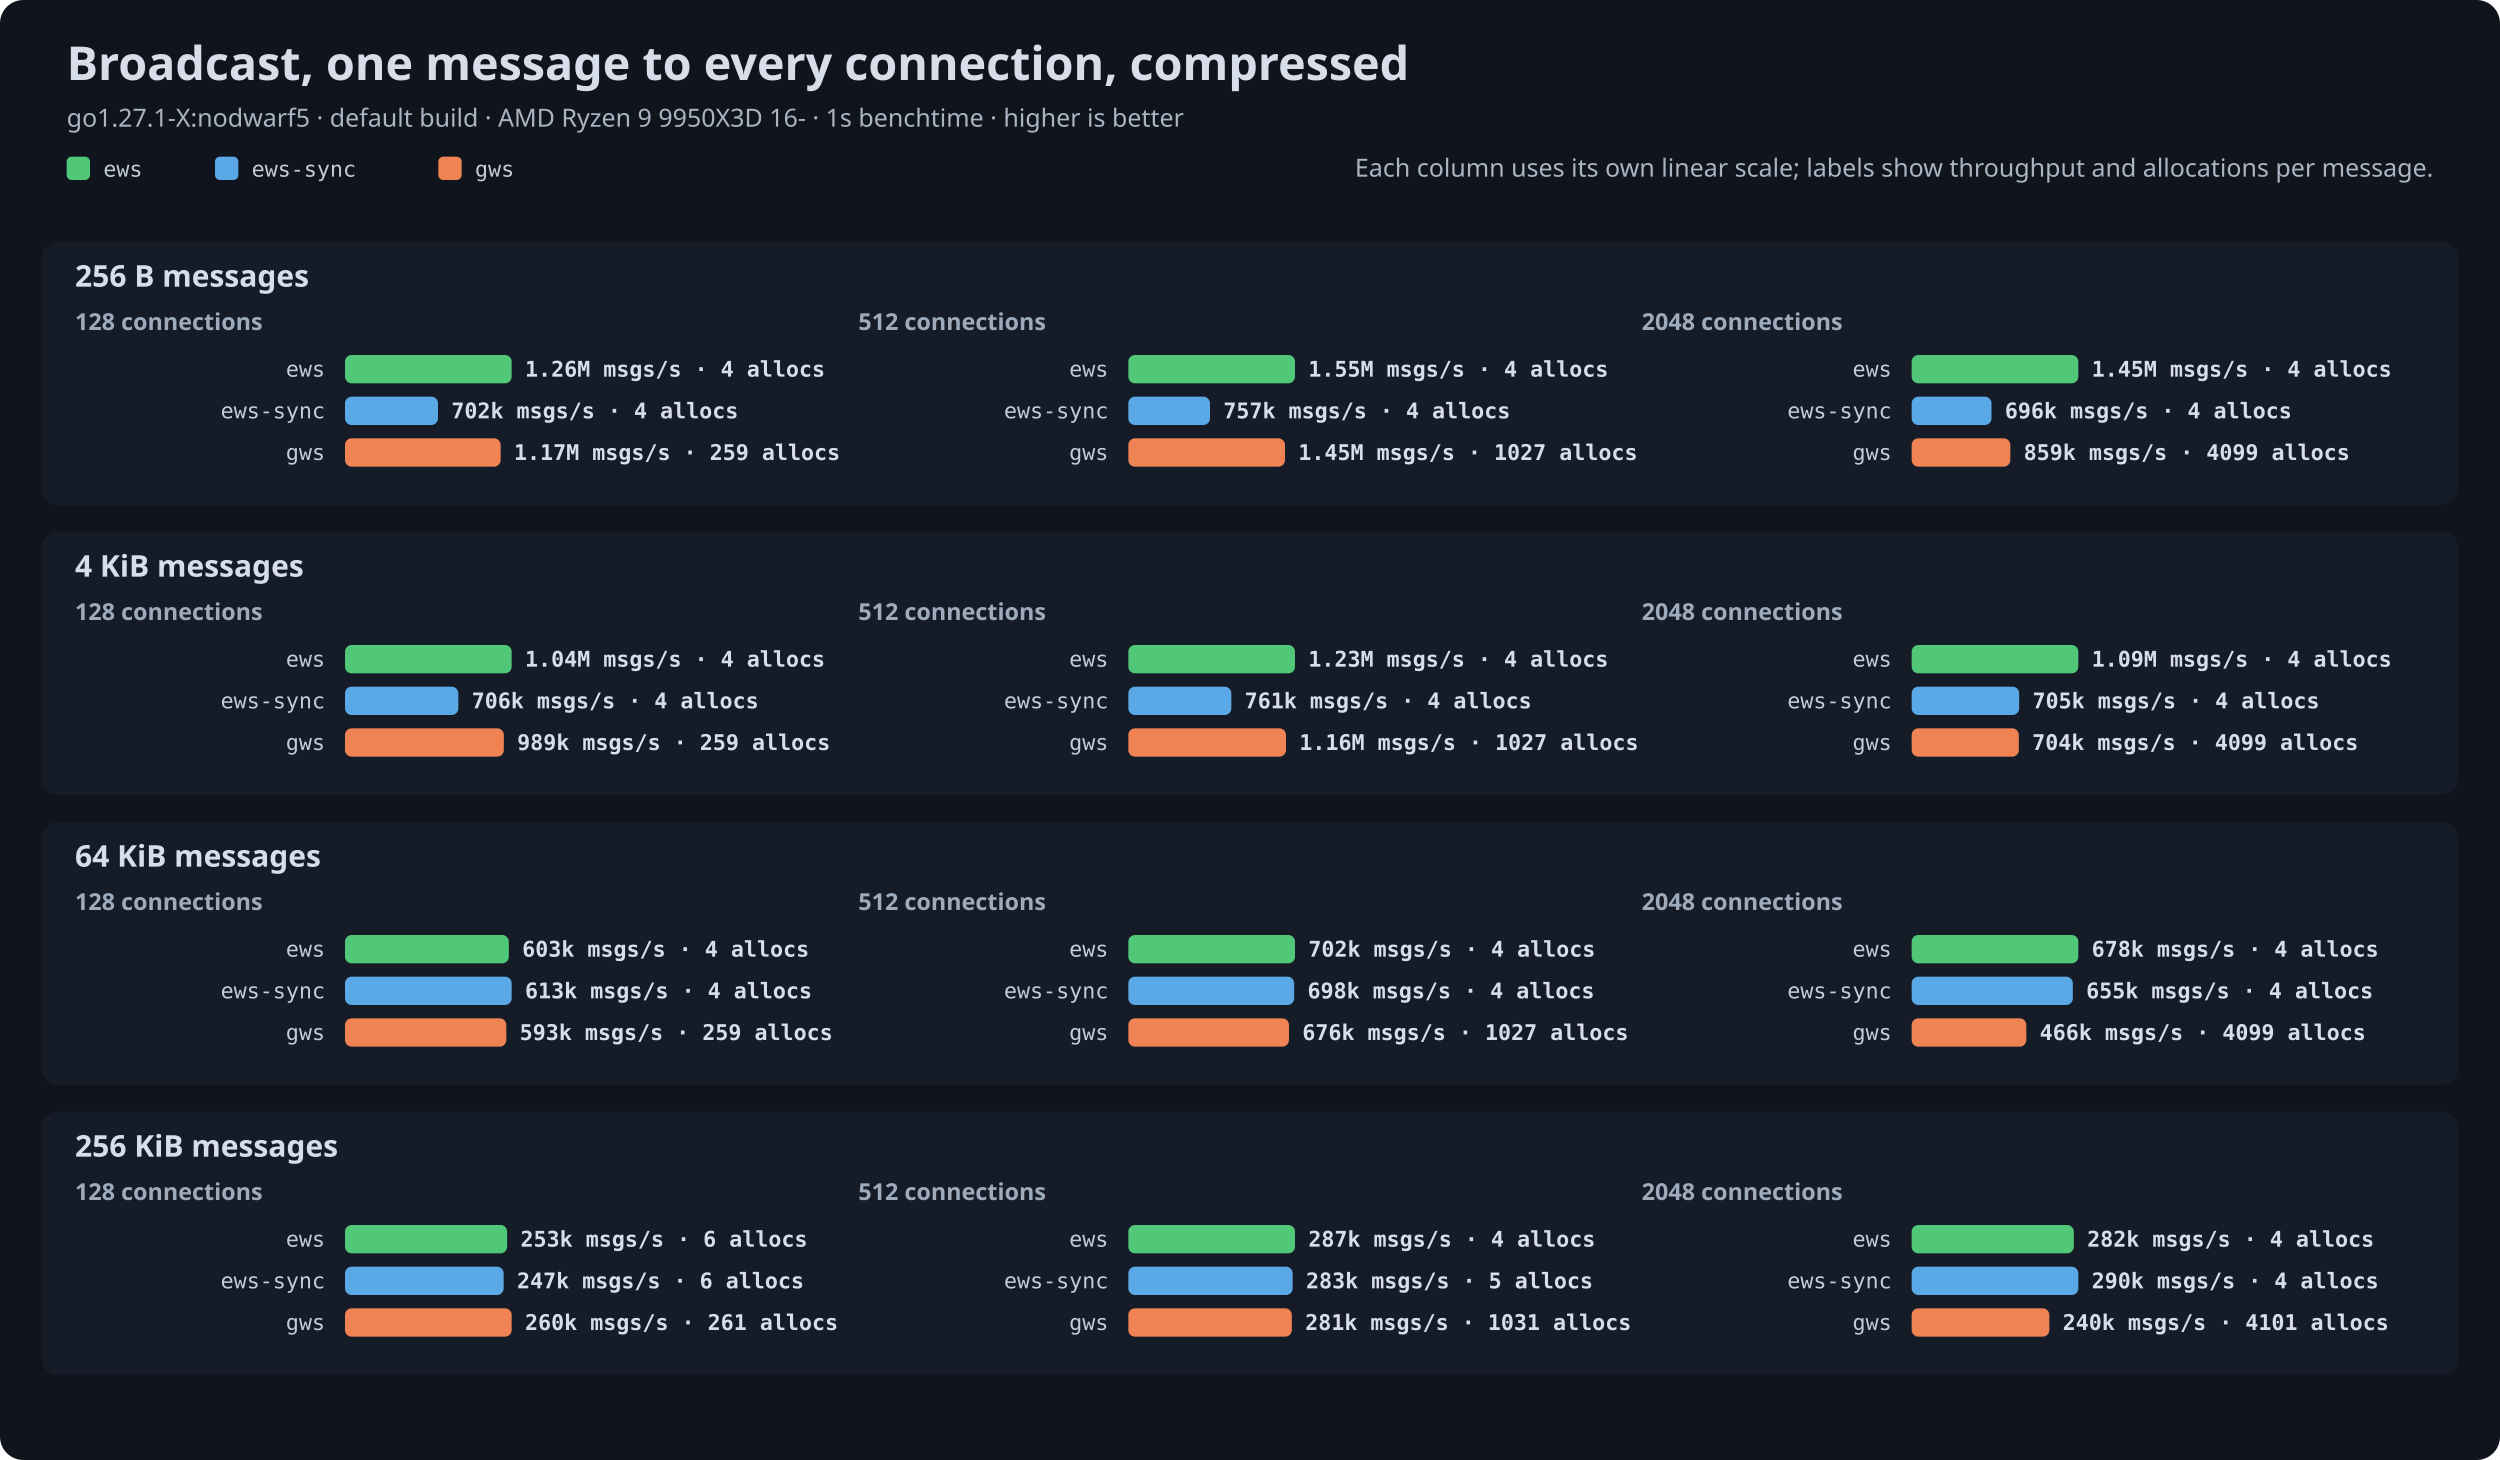
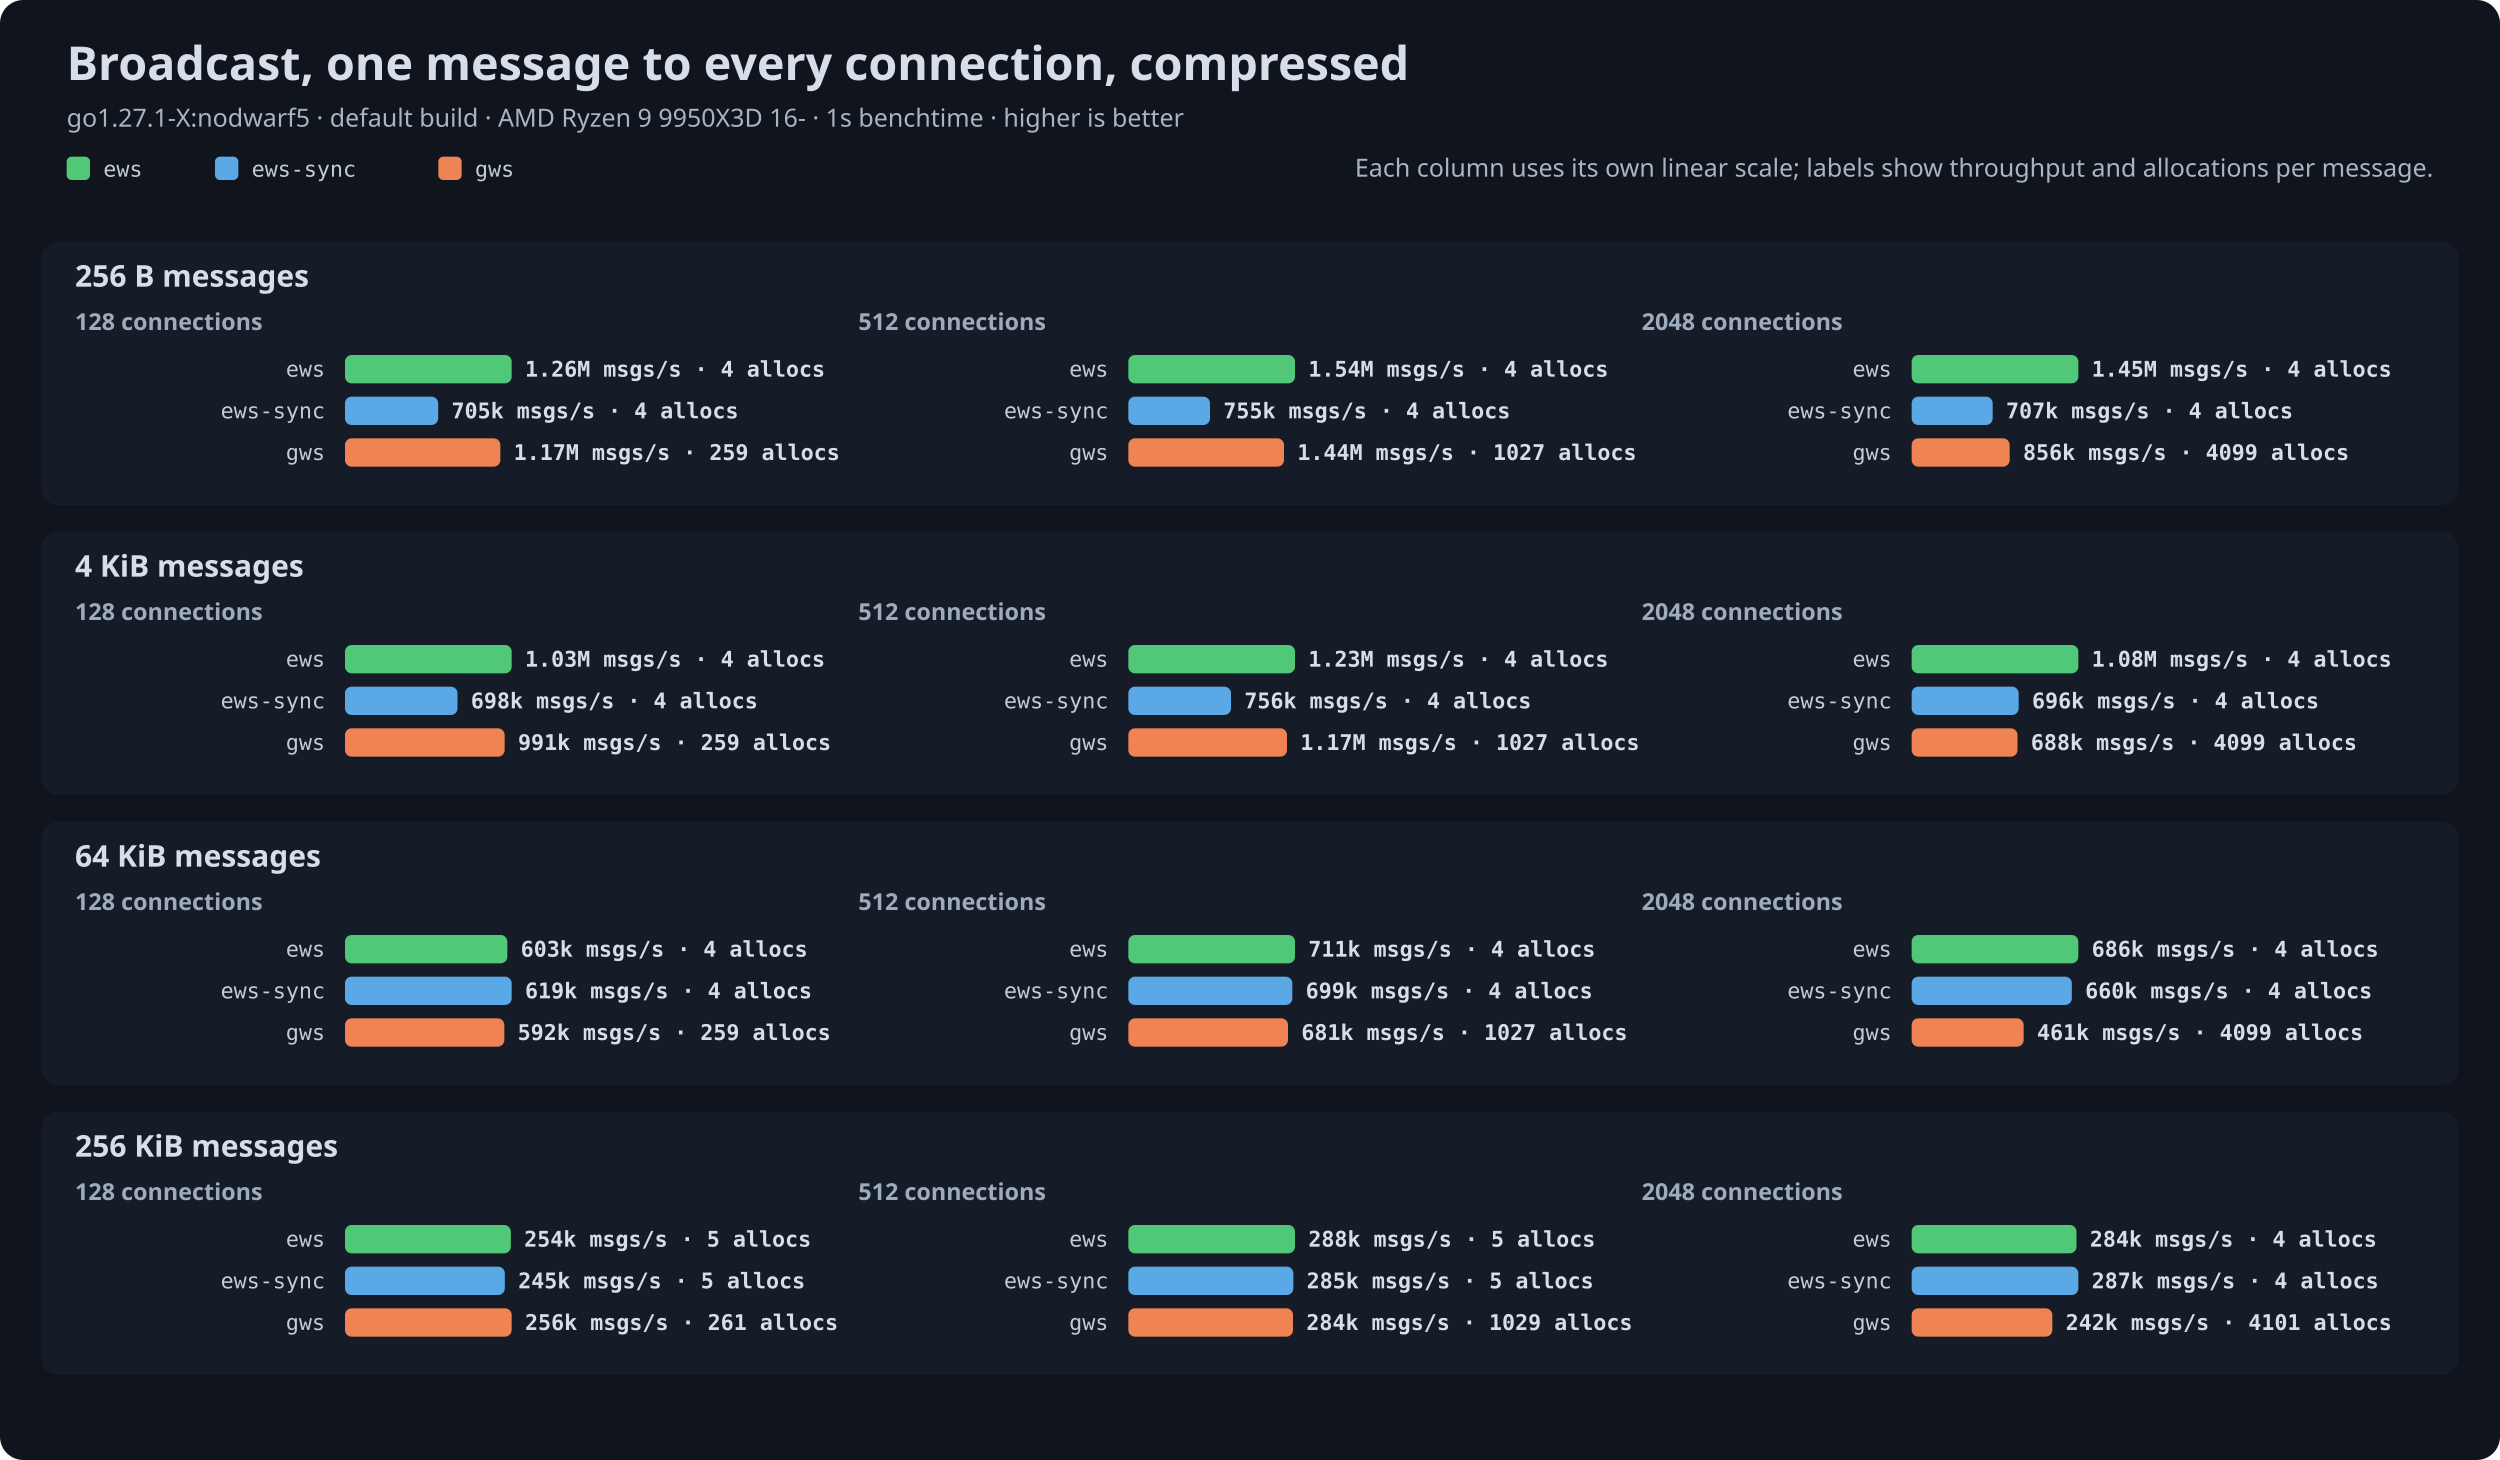
<svg xmlns="http://www.w3.org/2000/svg" width="1500" height="876" viewBox="0 0 1500 876" role="img" aria-labelledby="title desc">
  <style>text{font-family:ui-monospace,SFMono-Regular,Menlo,Consolas,monospace;fill:#d8dee9}.title{font-family:ui-sans-serif,system-ui,sans-serif;font-size:28px;font-weight:700}.subtitle{font-family:ui-sans-serif,system-ui,sans-serif;font-size:15px;fill:#aab4c3}.group{font-family:ui-sans-serif,system-ui,sans-serif;font-size:18px;font-weight:650}.contract{font-family:ui-sans-serif,system-ui,sans-serif;font-size:14px;font-weight:650;fill:#9eabbc}.series{font-size:13px;fill:#c4ccd8}.value{font-size:13px;font-weight:650}.panel{fill:#151c27}</style>
  <rect width="1500" height="876" rx="14" fill="#10151d" />
  <text class="title" x="40" y="48">Broadcast, one message to every connection, compressed</text>
  <text class="subtitle" x="40" y="76">go1.27.1-X:nodwarf5 · default build · AMD Ryzen 9 9950X3D 16- · 1s benchtime · higher is better</text>
  <rect x="40" y="94" width="14" height="14" rx="3" fill="#50c878" />
  <text class="series" x="62" y="106">ews</text>
  <rect x="129" y="94" width="14" height="14" rx="3" fill="#5aa9e6" />
  <text class="series" x="151" y="106">ews-sync</text>
  <rect x="263" y="94" width="14" height="14" rx="3" fill="#ef8354" />
  <text class="series" x="285" y="106">gws</text>
  <text class="subtitle" x="1460" y="106" text-anchor="end">Each column uses its own linear scale; labels show throughput and allocations per message.</text>
  <g transform="translate(0,145)">
    <rect class="panel" x="25" y="0" width="1450" height="158" rx="10" />
    <text class="group" x="45" y="27">256 B messages</text>
    <text class="contract" x="45" y="53">128 connections</text>
    <text class="series" x="195" y="81" text-anchor="end">ews</text>
    <rect x="207" y="68" width="100.0" height="17" rx="4" fill="#50c878" />
    <text class="value" x="315.0" y="81">1.26M msgs/s · 4 allocs</text>
    <text class="series" x="195" y="106" text-anchor="end">ews-sync</text>
-     <rect x="207" y="93" width="55.8" height="17" rx="4" fill="#5aa9e6" />
-     <text class="value" x="270.8" y="106">702k msgs/s · 4 allocs</text>
+     <rect x="207" y="93" width="55.9" height="17" rx="4" fill="#5aa9e6" />
+     <text class="value" x="270.9" y="106">705k msgs/s · 4 allocs</text>
    <text class="series" x="195" y="131" text-anchor="end">gws</text>
-     <rect x="207" y="118" width="93.4" height="17" rx="4" fill="#ef8354" />
-     <text class="value" x="308.4" y="131">1.17M msgs/s · 259 allocs</text>
+     <rect x="207" y="118" width="93.2" height="17" rx="4" fill="#ef8354" />
+     <text class="value" x="308.2" y="131">1.17M msgs/s · 259 allocs</text>
    <text class="contract" x="515" y="53">512 connections</text>
    <text class="series" x="665" y="81" text-anchor="end">ews</text>
    <rect x="677" y="68" width="100.0" height="17" rx="4" fill="#50c878" />
-     <text class="value" x="785.0" y="81">1.55M msgs/s · 4 allocs</text>
+     <text class="value" x="785.0" y="81">1.54M msgs/s · 4 allocs</text>
    <text class="series" x="665" y="106" text-anchor="end">ews-sync</text>
    <rect x="677" y="93" width="49.0" height="17" rx="4" fill="#5aa9e6" />
-     <text class="value" x="734.0" y="106">757k msgs/s · 4 allocs</text>
+     <text class="value" x="734.0" y="106">755k msgs/s · 4 allocs</text>
    <text class="series" x="665" y="131" text-anchor="end">gws</text>
-     <rect x="677" y="118" width="94.0" height="17" rx="4" fill="#ef8354" />
-     <text class="value" x="779.0" y="131">1.45M msgs/s · 1027 allocs</text>
+     <rect x="677" y="118" width="93.4" height="17" rx="4" fill="#ef8354" />
+     <text class="value" x="778.4" y="131">1.44M msgs/s · 1027 allocs</text>
    <text class="contract" x="985" y="53">2048 connections</text>
    <text class="series" x="1135" y="81" text-anchor="end">ews</text>
    <rect x="1147" y="68" width="100.0" height="17" rx="4" fill="#50c878" />
    <text class="value" x="1255.0" y="81">1.45M msgs/s · 4 allocs</text>
    <text class="series" x="1135" y="106" text-anchor="end">ews-sync</text>
-     <rect x="1147" y="93" width="47.9" height="17" rx="4" fill="#5aa9e6" />
-     <text class="value" x="1202.9" y="106">696k msgs/s · 4 allocs</text>
+     <rect x="1147" y="93" width="48.6" height="17" rx="4" fill="#5aa9e6" />
+     <text class="value" x="1203.6" y="106">707k msgs/s · 4 allocs</text>
    <text class="series" x="1135" y="131" text-anchor="end">gws</text>
-     <rect x="1147" y="118" width="59.2" height="17" rx="4" fill="#ef8354" />
-     <text class="value" x="1214.2" y="131">859k msgs/s · 4099 allocs</text>
+     <rect x="1147" y="118" width="58.8" height="17" rx="4" fill="#ef8354" />
+     <text class="value" x="1213.8" y="131">856k msgs/s · 4099 allocs</text>
  </g>
  <g transform="translate(0,319)">
    <rect class="panel" x="25" y="0" width="1450" height="158" rx="10" />
    <text class="group" x="45" y="27">4 KiB messages</text>
    <text class="contract" x="45" y="53">128 connections</text>
    <text class="series" x="195" y="81" text-anchor="end">ews</text>
    <rect x="207" y="68" width="100.0" height="17" rx="4" fill="#50c878" />
-     <text class="value" x="315.0" y="81">1.04M msgs/s · 4 allocs</text>
+     <text class="value" x="315.0" y="81">1.03M msgs/s · 4 allocs</text>
    <text class="series" x="195" y="106" text-anchor="end">ews-sync</text>
-     <rect x="207" y="93" width="68.0" height="17" rx="4" fill="#5aa9e6" />
-     <text class="value" x="283.0" y="106">706k msgs/s · 4 allocs</text>
+     <rect x="207" y="93" width="67.5" height="17" rx="4" fill="#5aa9e6" />
+     <text class="value" x="282.5" y="106">698k msgs/s · 4 allocs</text>
    <text class="series" x="195" y="131" text-anchor="end">gws</text>
-     <rect x="207" y="118" width="95.3" height="17" rx="4" fill="#ef8354" />
-     <text class="value" x="310.3" y="131">989k msgs/s · 259 allocs</text>
+     <rect x="207" y="118" width="95.8" height="17" rx="4" fill="#ef8354" />
+     <text class="value" x="310.8" y="131">991k msgs/s · 259 allocs</text>
    <text class="contract" x="515" y="53">512 connections</text>
    <text class="series" x="665" y="81" text-anchor="end">ews</text>
    <rect x="677" y="68" width="100.0" height="17" rx="4" fill="#50c878" />
    <text class="value" x="785.0" y="81">1.23M msgs/s · 4 allocs</text>
    <text class="series" x="665" y="106" text-anchor="end">ews-sync</text>
-     <rect x="677" y="93" width="61.8" height="17" rx="4" fill="#5aa9e6" />
-     <text class="value" x="746.8" y="106">761k msgs/s · 4 allocs</text>
+     <rect x="677" y="93" width="61.6" height="17" rx="4" fill="#5aa9e6" />
+     <text class="value" x="746.6" y="106">756k msgs/s · 4 allocs</text>
    <text class="series" x="665" y="131" text-anchor="end">gws</text>
-     <rect x="677" y="118" width="94.6" height="17" rx="4" fill="#ef8354" />
-     <text class="value" x="779.6" y="131">1.16M msgs/s · 1027 allocs</text>
+     <rect x="677" y="118" width="95.2" height="17" rx="4" fill="#ef8354" />
+     <text class="value" x="780.2" y="131">1.17M msgs/s · 1027 allocs</text>
    <text class="contract" x="985" y="53">2048 connections</text>
    <text class="series" x="1135" y="81" text-anchor="end">ews</text>
    <rect x="1147" y="68" width="100.0" height="17" rx="4" fill="#50c878" />
-     <text class="value" x="1255.0" y="81">1.09M msgs/s · 4 allocs</text>
+     <text class="value" x="1255.0" y="81">1.08M msgs/s · 4 allocs</text>
    <text class="series" x="1135" y="106" text-anchor="end">ews-sync</text>
-     <rect x="1147" y="93" width="64.5" height="17" rx="4" fill="#5aa9e6" />
-     <text class="value" x="1219.5" y="106">705k msgs/s · 4 allocs</text>
+     <rect x="1147" y="93" width="64.2" height="17" rx="4" fill="#5aa9e6" />
+     <text class="value" x="1219.2" y="106">696k msgs/s · 4 allocs</text>
    <text class="series" x="1135" y="131" text-anchor="end">gws</text>
-     <rect x="1147" y="118" width="64.3" height="17" rx="4" fill="#ef8354" />
-     <text class="value" x="1219.3" y="131">704k msgs/s · 4099 allocs</text>
+     <rect x="1147" y="118" width="63.5" height="17" rx="4" fill="#ef8354" />
+     <text class="value" x="1218.5" y="131">688k msgs/s · 4099 allocs</text>
  </g>
  <g transform="translate(0,493)">
    <rect class="panel" x="25" y="0" width="1450" height="158" rx="10" />
    <text class="group" x="45" y="27">64 KiB messages</text>
    <text class="contract" x="45" y="53">128 connections</text>
    <text class="series" x="195" y="81" text-anchor="end">ews</text>
-     <rect x="207" y="68" width="98.3" height="17" rx="4" fill="#50c878" />
-     <text class="value" x="313.3" y="81">603k msgs/s · 4 allocs</text>
+     <rect x="207" y="68" width="97.4" height="17" rx="4" fill="#50c878" />
+     <text class="value" x="312.4" y="81">603k msgs/s · 4 allocs</text>
    <text class="series" x="195" y="106" text-anchor="end">ews-sync</text>
    <rect x="207" y="93" width="100.0" height="17" rx="4" fill="#5aa9e6" />
-     <text class="value" x="315.0" y="106">613k msgs/s · 4 allocs</text>
+     <text class="value" x="315.0" y="106">619k msgs/s · 4 allocs</text>
    <text class="series" x="195" y="131" text-anchor="end">gws</text>
-     <rect x="207" y="118" width="96.8" height="17" rx="4" fill="#ef8354" />
-     <text class="value" x="311.8" y="131">593k msgs/s · 259 allocs</text>
+     <rect x="207" y="118" width="95.6" height="17" rx="4" fill="#ef8354" />
+     <text class="value" x="310.6" y="131">592k msgs/s · 259 allocs</text>
    <text class="contract" x="515" y="53">512 connections</text>
    <text class="series" x="665" y="81" text-anchor="end">ews</text>
    <rect x="677" y="68" width="100.0" height="17" rx="4" fill="#50c878" />
-     <text class="value" x="785.0" y="81">702k msgs/s · 4 allocs</text>
+     <text class="value" x="785.0" y="81">711k msgs/s · 4 allocs</text>
    <text class="series" x="665" y="106" text-anchor="end">ews-sync</text>
-     <rect x="677" y="93" width="99.5" height="17" rx="4" fill="#5aa9e6" />
-     <text class="value" x="784.5" y="106">698k msgs/s · 4 allocs</text>
+     <rect x="677" y="93" width="98.4" height="17" rx="4" fill="#5aa9e6" />
+     <text class="value" x="783.4" y="106">699k msgs/s · 4 allocs</text>
    <text class="series" x="665" y="131" text-anchor="end">gws</text>
-     <rect x="677" y="118" width="96.4" height="17" rx="4" fill="#ef8354" />
-     <text class="value" x="781.4" y="131">676k msgs/s · 1027 allocs</text>
+     <rect x="677" y="118" width="95.8" height="17" rx="4" fill="#ef8354" />
+     <text class="value" x="780.8" y="131">681k msgs/s · 1027 allocs</text>
    <text class="contract" x="985" y="53">2048 connections</text>
    <text class="series" x="1135" y="81" text-anchor="end">ews</text>
    <rect x="1147" y="68" width="100.0" height="17" rx="4" fill="#50c878" />
-     <text class="value" x="1255.0" y="81">678k msgs/s · 4 allocs</text>
+     <text class="value" x="1255.0" y="81">686k msgs/s · 4 allocs</text>
    <text class="series" x="1135" y="106" text-anchor="end">ews-sync</text>
-     <rect x="1147" y="93" width="96.7" height="17" rx="4" fill="#5aa9e6" />
-     <text class="value" x="1251.7" y="106">655k msgs/s · 4 allocs</text>
+     <rect x="1147" y="93" width="96.1" height="17" rx="4" fill="#5aa9e6" />
+     <text class="value" x="1251.1" y="106">660k msgs/s · 4 allocs</text>
    <text class="series" x="1135" y="131" text-anchor="end">gws</text>
-     <rect x="1147" y="118" width="68.8" height="17" rx="4" fill="#ef8354" />
-     <text class="value" x="1223.8" y="131">466k msgs/s · 4099 allocs</text>
+     <rect x="1147" y="118" width="67.2" height="17" rx="4" fill="#ef8354" />
+     <text class="value" x="1222.2" y="131">461k msgs/s · 4099 allocs</text>
  </g>
  <g transform="translate(0,667)">
    <rect class="panel" x="25" y="0" width="1450" height="158" rx="10" />
    <text class="group" x="45" y="27">256 KiB messages</text>
    <text class="contract" x="45" y="53">128 connections</text>
    <text class="series" x="195" y="81" text-anchor="end">ews</text>
-     <rect x="207" y="68" width="97.3" height="17" rx="4" fill="#50c878" />
-     <text class="value" x="312.3" y="81">253k msgs/s · 6 allocs</text>
+     <rect x="207" y="68" width="99.5" height="17" rx="4" fill="#50c878" />
+     <text class="value" x="314.5" y="81">254k msgs/s · 5 allocs</text>
    <text class="series" x="195" y="106" text-anchor="end">ews-sync</text>
-     <rect x="207" y="93" width="95.2" height="17" rx="4" fill="#5aa9e6" />
-     <text class="value" x="310.2" y="106">247k msgs/s · 6 allocs</text>
+     <rect x="207" y="93" width="95.9" height="17" rx="4" fill="#5aa9e6" />
+     <text class="value" x="310.9" y="106">245k msgs/s · 5 allocs</text>
    <text class="series" x="195" y="131" text-anchor="end">gws</text>
    <rect x="207" y="118" width="100.0" height="17" rx="4" fill="#ef8354" />
-     <text class="value" x="315.0" y="131">260k msgs/s · 261 allocs</text>
+     <text class="value" x="315.0" y="131">256k msgs/s · 261 allocs</text>
    <text class="contract" x="515" y="53">512 connections</text>
    <text class="series" x="665" y="81" text-anchor="end">ews</text>
    <rect x="677" y="68" width="100.0" height="17" rx="4" fill="#50c878" />
-     <text class="value" x="785.0" y="81">287k msgs/s · 4 allocs</text>
+     <text class="value" x="785.0" y="81">288k msgs/s · 5 allocs</text>
    <text class="series" x="665" y="106" text-anchor="end">ews-sync</text>
-     <rect x="677" y="93" width="98.6" height="17" rx="4" fill="#5aa9e6" />
-     <text class="value" x="783.6" y="106">283k msgs/s · 5 allocs</text>
+     <rect x="677" y="93" width="99.0" height="17" rx="4" fill="#5aa9e6" />
+     <text class="value" x="784.0" y="106">285k msgs/s · 5 allocs</text>
    <text class="series" x="665" y="131" text-anchor="end">gws</text>
-     <rect x="677" y="118" width="98.1" height="17" rx="4" fill="#ef8354" />
-     <text class="value" x="783.1" y="131">281k msgs/s · 1031 allocs</text>
+     <rect x="677" y="118" width="98.8" height="17" rx="4" fill="#ef8354" />
+     <text class="value" x="783.8" y="131">284k msgs/s · 1029 allocs</text>
    <text class="contract" x="985" y="53">2048 connections</text>
    <text class="series" x="1135" y="81" text-anchor="end">ews</text>
-     <rect x="1147" y="68" width="97.3" height="17" rx="4" fill="#50c878" />
-     <text class="value" x="1252.3" y="81">282k msgs/s · 4 allocs</text>
+     <rect x="1147" y="68" width="98.9" height="17" rx="4" fill="#50c878" />
+     <text class="value" x="1253.9" y="81">284k msgs/s · 4 allocs</text>
    <text class="series" x="1135" y="106" text-anchor="end">ews-sync</text>
    <rect x="1147" y="93" width="100.0" height="17" rx="4" fill="#5aa9e6" />
-     <text class="value" x="1255.0" y="106">290k msgs/s · 4 allocs</text>
+     <text class="value" x="1255.0" y="106">287k msgs/s · 4 allocs</text>
    <text class="series" x="1135" y="131" text-anchor="end">gws</text>
-     <rect x="1147" y="118" width="82.6" height="17" rx="4" fill="#ef8354" />
-     <text class="value" x="1237.6" y="131">240k msgs/s · 4101 allocs</text>
+     <rect x="1147" y="118" width="84.4" height="17" rx="4" fill="#ef8354" />
+     <text class="value" x="1239.4" y="131">242k msgs/s · 4101 allocs</text>
  </g>
</svg>
